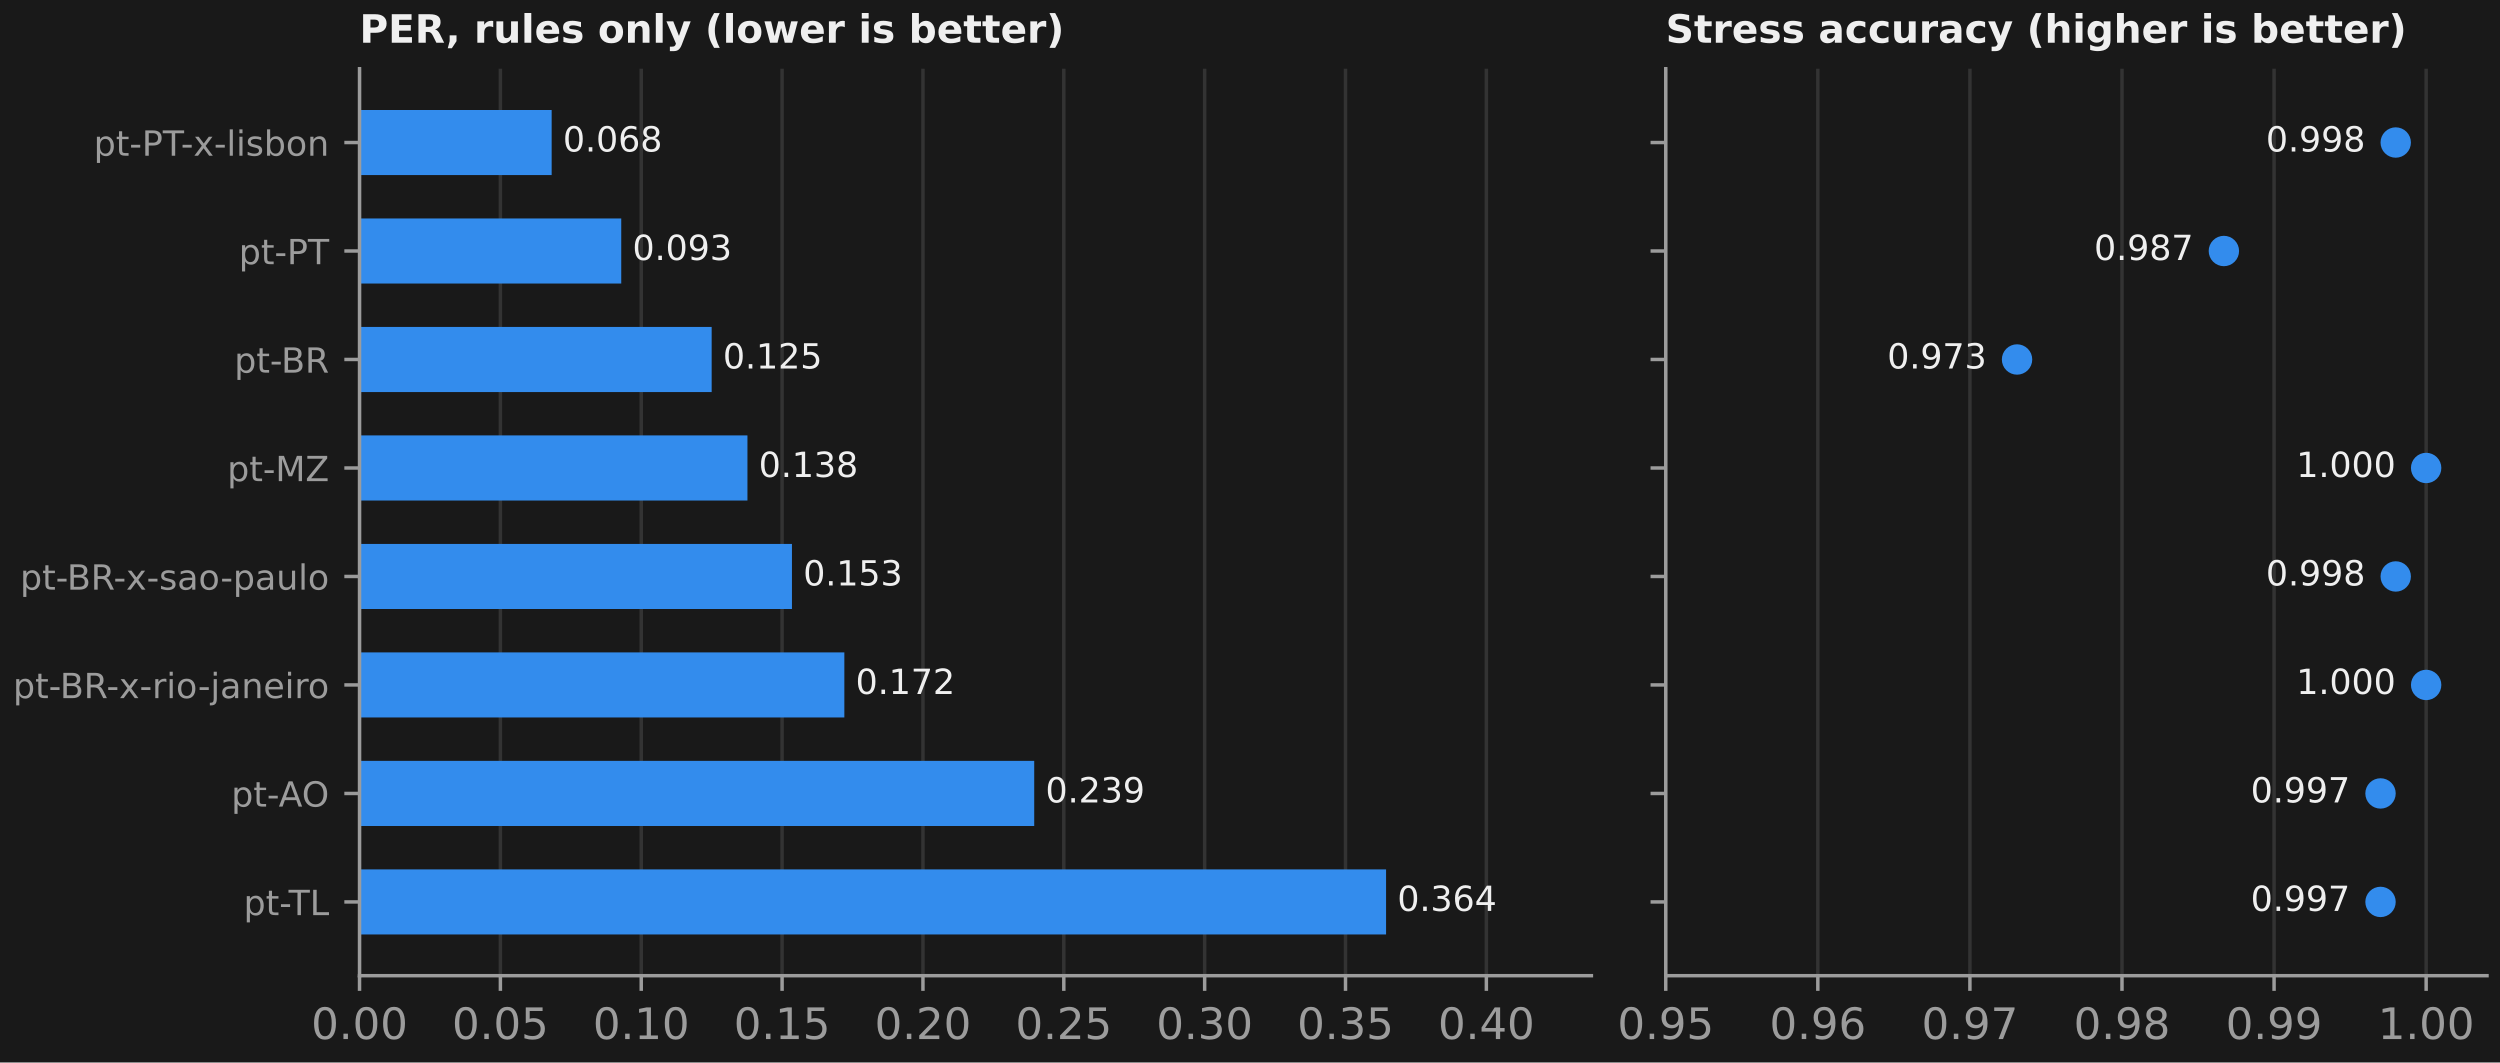
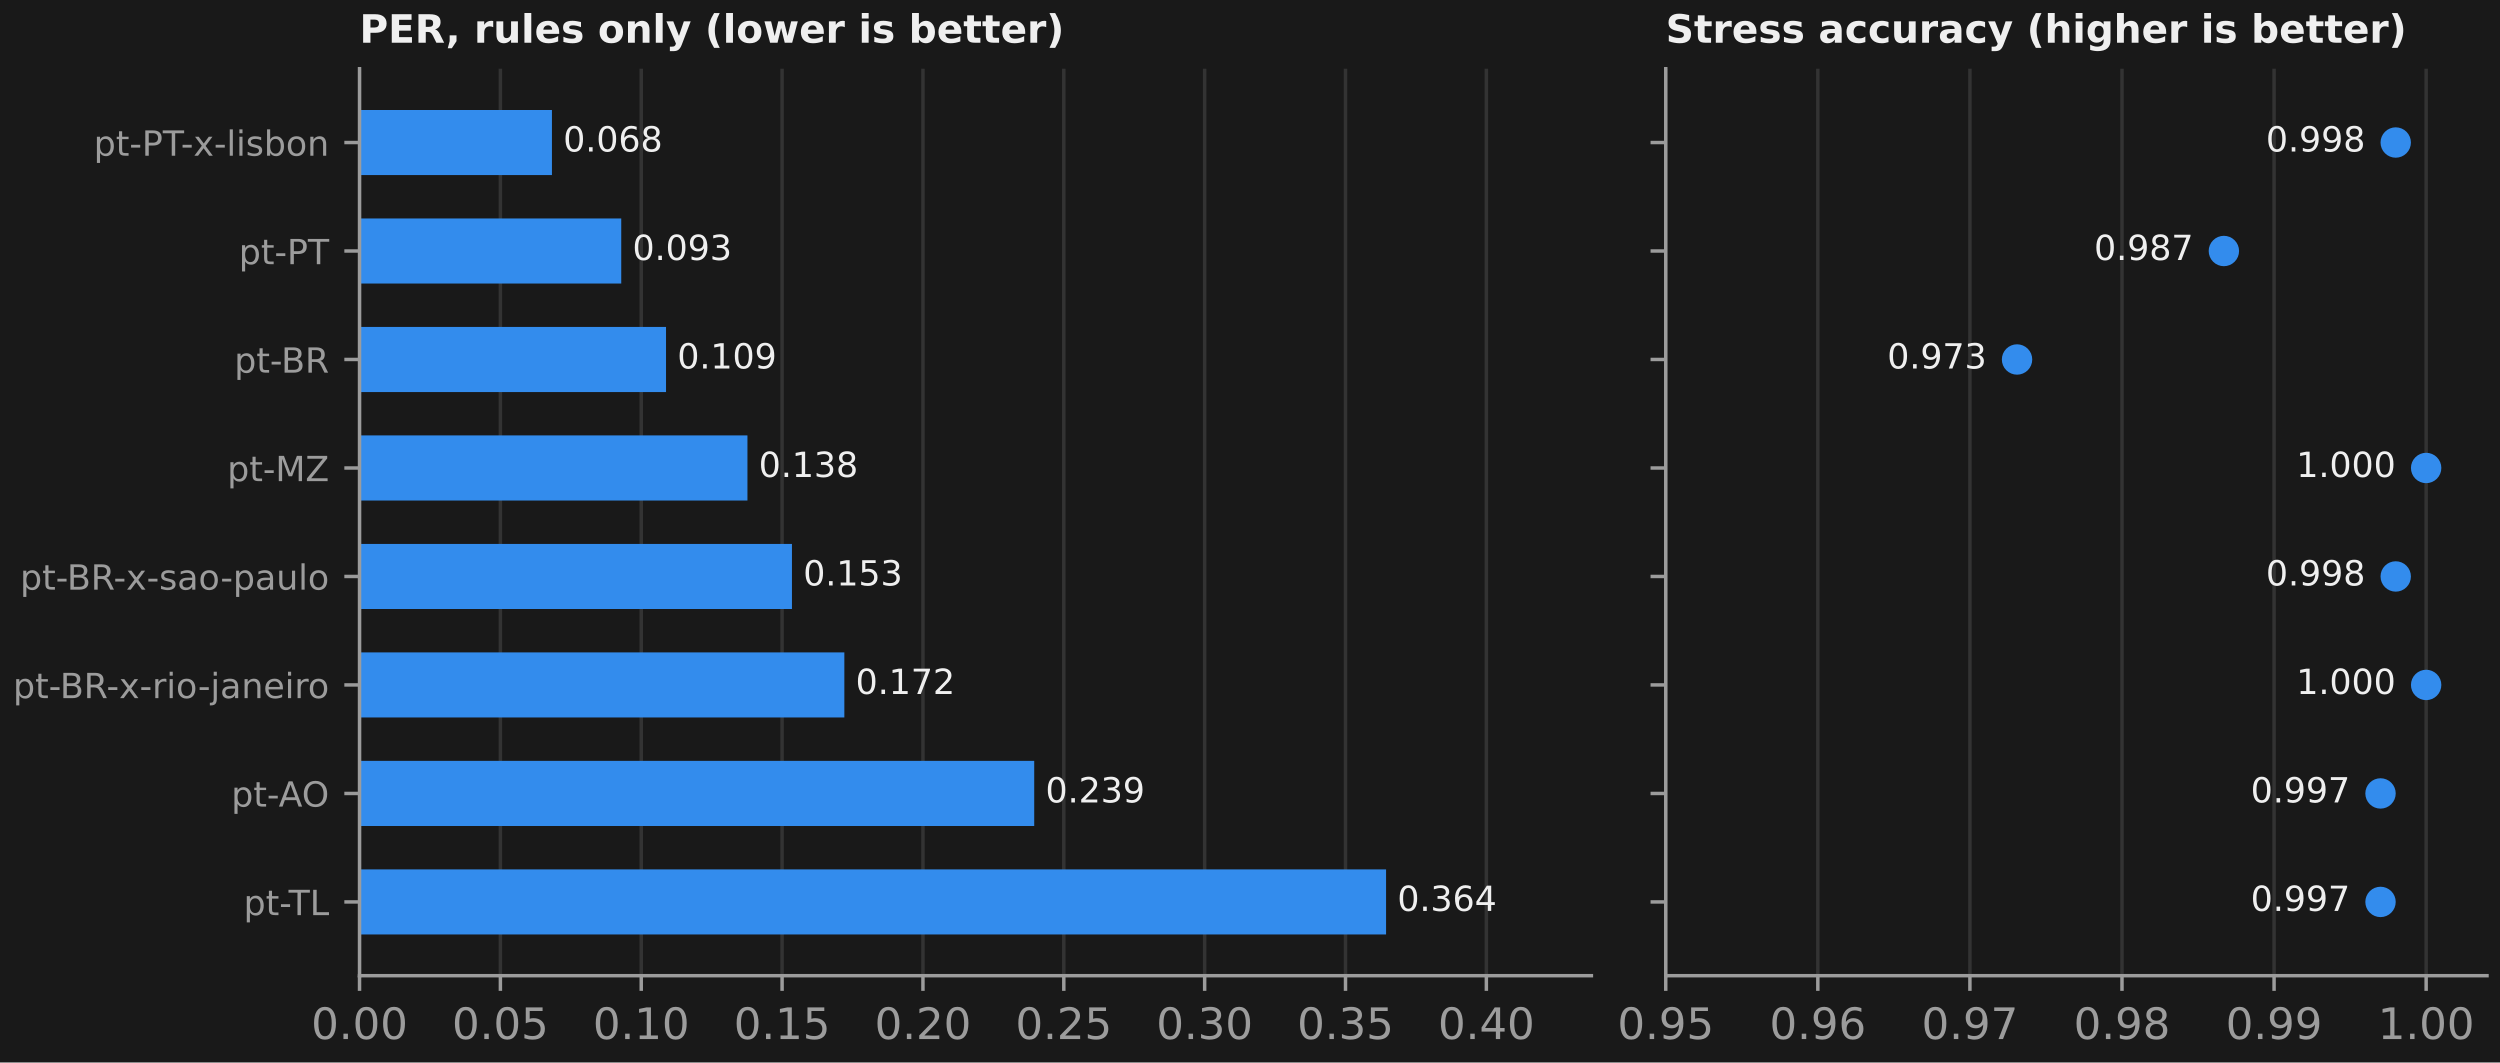
<svg xmlns="http://www.w3.org/2000/svg" xmlns:xlink="http://www.w3.org/1999/xlink" width="576pt" height="244.8pt" viewBox="0 0 576 244.8" version="1.1">
  <defs>
    <style type="text/css">*{stroke-linejoin: round; stroke-linecap: butt}</style>
  </defs>
  <g id="figure_1">
    <g id="patch_1">
      <path d="M 0 244.8  L 576 244.8  L 576 0  L 0 0  z " style="fill: #191919" />
    </g>
    <g id="axes_1">
      <g id="patch_2">
        <path d="M 82.836 224.8  L 366.654 224.8  L 366.654 15.839  L 82.836 15.839  z " style="fill: #191919" />
      </g>
      <g id="matplotlib.axis_1">
        <g id="xtick_1">
          <g id="line2d_1">
            <path d="M 82.836 224.8  L 82.836 15.839  " clip-path="url(#pa067309604)" style="fill: none; stroke: #333333; stroke-width: 0.8; stroke-linecap: square" />
          </g>
          <g id="line2d_2">
            <defs>
              <path id="mc3cc2e16f8" d="M 0 0  L 0 3.5  " style="stroke: #9c9c9c; stroke-width: 0.8" />
            </defs>
            <g>
              <use xlink:href="#mc3cc2e16f8" x="82.836" y="224.8" style="fill: #9c9c9c; stroke: #9c9c9c; stroke-width: 0.8" />
            </g>
          </g>
          <g id="text_1">
            <text style="font-size: 10px; font-family: 'DejaVu Sans', 'Bitstream Vera Sans', 'Computer Modern Sans Serif', 'Lucida Grande', 'Verdana', 'Geneva', 'Lucid', 'Arial', 'Helvetica', 'Avant Garde', sans-serif; text-anchor: middle; fill: #9c9c9c" x="82.836" y="239.397" transform="rotate(-0 82.83649 239.3974)">0.00</text>
          </g>
        </g>
        <g id="xtick_2">
          <g id="line2d_3">
            <path d="M 115.289 224.8  L 115.289 15.839  " clip-path="url(#pa067309604)" style="fill: none; stroke: #333333; stroke-width: 0.8; stroke-linecap: square" />
          </g>
          <g id="line2d_4">
            <g>
              <use xlink:href="#mc3cc2e16f8" x="115.289" y="224.8" style="fill: #9c9c9c; stroke: #9c9c9c; stroke-width: 0.8" />
            </g>
          </g>
          <g id="text_2">
            <text style="font-size: 10px; font-family: 'DejaVu Sans', 'Bitstream Vera Sans', 'Computer Modern Sans Serif', 'Lucida Grande', 'Verdana', 'Geneva', 'Lucid', 'Arial', 'Helvetica', 'Avant Garde', sans-serif; text-anchor: middle; fill: #9c9c9c" x="115.289" y="239.397" transform="rotate(-0 115.2892 239.3974)">0.05</text>
          </g>
        </g>
        <g id="xtick_3">
          <g id="line2d_5">
            <path d="M 147.742 224.8  L 147.742 15.839  " clip-path="url(#pa067309604)" style="fill: none; stroke: #333333; stroke-width: 0.8; stroke-linecap: square" />
          </g>
          <g id="line2d_6">
            <g>
              <use xlink:href="#mc3cc2e16f8" x="147.742" y="224.8" style="fill: #9c9c9c; stroke: #9c9c9c; stroke-width: 0.8" />
            </g>
          </g>
          <g id="text_3">
            <text style="font-size: 10px; font-family: 'DejaVu Sans', 'Bitstream Vera Sans', 'Computer Modern Sans Serif', 'Lucida Grande', 'Verdana', 'Geneva', 'Lucid', 'Arial', 'Helvetica', 'Avant Garde', sans-serif; text-anchor: middle; fill: #9c9c9c" x="147.742" y="239.397" transform="rotate(-0 147.7418 239.3974)">0.10</text>
          </g>
        </g>
        <g id="xtick_4">
          <g id="line2d_7">
            <path d="M 180.194 224.8  L 180.194 15.839  " clip-path="url(#pa067309604)" style="fill: none; stroke: #333333; stroke-width: 0.8; stroke-linecap: square" />
          </g>
          <g id="line2d_8">
            <g>
              <use xlink:href="#mc3cc2e16f8" x="180.194" y="224.8" style="fill: #9c9c9c; stroke: #9c9c9c; stroke-width: 0.8" />
            </g>
          </g>
          <g id="text_4">
            <text style="font-size: 10px; font-family: 'DejaVu Sans', 'Bitstream Vera Sans', 'Computer Modern Sans Serif', 'Lucida Grande', 'Verdana', 'Geneva', 'Lucid', 'Arial', 'Helvetica', 'Avant Garde', sans-serif; text-anchor: middle; fill: #9c9c9c" x="180.194" y="239.397" transform="rotate(-0 180.1945 239.3974)">0.15</text>
          </g>
        </g>
        <g id="xtick_5">
          <g id="line2d_9">
            <path d="M 212.647 224.8  L 212.647 15.839  " clip-path="url(#pa067309604)" style="fill: none; stroke: #333333; stroke-width: 0.8; stroke-linecap: square" />
          </g>
          <g id="line2d_10">
            <g>
              <use xlink:href="#mc3cc2e16f8" x="212.647" y="224.8" style="fill: #9c9c9c; stroke: #9c9c9c; stroke-width: 0.8" />
            </g>
          </g>
          <g id="text_5">
            <text style="font-size: 10px; font-family: 'DejaVu Sans', 'Bitstream Vera Sans', 'Computer Modern Sans Serif', 'Lucida Grande', 'Verdana', 'Geneva', 'Lucid', 'Arial', 'Helvetica', 'Avant Garde', sans-serif; text-anchor: middle; fill: #9c9c9c" x="212.647" y="239.397" transform="rotate(-0 212.6471 239.3974)">0.20</text>
          </g>
        </g>
        <g id="xtick_6">
          <g id="line2d_11">
            <path d="M 245.1 224.8  L 245.1 15.839  " clip-path="url(#pa067309604)" style="fill: none; stroke: #333333; stroke-width: 0.8; stroke-linecap: square" />
          </g>
          <g id="line2d_12">
            <g>
              <use xlink:href="#mc3cc2e16f8" x="245.1" y="224.8" style="fill: #9c9c9c; stroke: #9c9c9c; stroke-width: 0.8" />
            </g>
          </g>
          <g id="text_6">
            <text style="font-size: 10px; font-family: 'DejaVu Sans', 'Bitstream Vera Sans', 'Computer Modern Sans Serif', 'Lucida Grande', 'Verdana', 'Geneva', 'Lucid', 'Arial', 'Helvetica', 'Avant Garde', sans-serif; text-anchor: middle; fill: #9c9c9c" x="245.1" y="239.397" transform="rotate(-0 245.0998 239.3974)">0.25</text>
          </g>
        </g>
        <g id="xtick_7">
          <g id="line2d_13">
            <path d="M 277.552 224.8  L 277.552 15.839  " clip-path="url(#pa067309604)" style="fill: none; stroke: #333333; stroke-width: 0.8; stroke-linecap: square" />
          </g>
          <g id="line2d_14">
            <g>
              <use xlink:href="#mc3cc2e16f8" x="277.552" y="224.8" style="fill: #9c9c9c; stroke: #9c9c9c; stroke-width: 0.8" />
            </g>
          </g>
          <g id="text_7">
            <text style="font-size: 10px; font-family: 'DejaVu Sans', 'Bitstream Vera Sans', 'Computer Modern Sans Serif', 'Lucida Grande', 'Verdana', 'Geneva', 'Lucid', 'Arial', 'Helvetica', 'Avant Garde', sans-serif; text-anchor: middle; fill: #9c9c9c" x="277.552" y="239.397" transform="rotate(-0 277.5525 239.3974)">0.30</text>
          </g>
        </g>
        <g id="xtick_8">
          <g id="line2d_15">
            <path d="M 310.005 224.8  L 310.005 15.839  " clip-path="url(#pa067309604)" style="fill: none; stroke: #333333; stroke-width: 0.8; stroke-linecap: square" />
          </g>
          <g id="line2d_16">
            <g>
              <use xlink:href="#mc3cc2e16f8" x="310.005" y="224.8" style="fill: #9c9c9c; stroke: #9c9c9c; stroke-width: 0.8" />
            </g>
          </g>
          <g id="text_8">
            <text style="font-size: 10px; font-family: 'DejaVu Sans', 'Bitstream Vera Sans', 'Computer Modern Sans Serif', 'Lucida Grande', 'Verdana', 'Geneva', 'Lucid', 'Arial', 'Helvetica', 'Avant Garde', sans-serif; text-anchor: middle; fill: #9c9c9c" x="310.005" y="239.397" transform="rotate(-0 310.0051 239.3974)">0.35</text>
          </g>
        </g>
        <g id="xtick_9">
          <g id="line2d_17">
            <path d="M 342.458 224.8  L 342.458 15.839  " clip-path="url(#pa067309604)" style="fill: none; stroke: #333333; stroke-width: 0.8; stroke-linecap: square" />
          </g>
          <g id="line2d_18">
            <g>
              <use xlink:href="#mc3cc2e16f8" x="342.458" y="224.8" style="fill: #9c9c9c; stroke: #9c9c9c; stroke-width: 0.8" />
            </g>
          </g>
          <g id="text_9">
            <text style="font-size: 10px; font-family: 'DejaVu Sans', 'Bitstream Vera Sans', 'Computer Modern Sans Serif', 'Lucida Grande', 'Verdana', 'Geneva', 'Lucid', 'Arial', 'Helvetica', 'Avant Garde', sans-serif; text-anchor: middle; fill: #9c9c9c" x="342.458" y="239.397" transform="rotate(-0 342.4578 239.3974)">0.40</text>
          </g>
        </g>
      </g>
      <g id="matplotlib.axis_2">
        <g id="ytick_1">
          <g id="line2d_19">
            <defs>
              <path id="m61c7a5ba7b" d="M 0 0  L -3.5 0  " style="stroke: #9c9c9c; stroke-width: 0.8" />
            </defs>
            <g>
              <use xlink:href="#m61c7a5ba7b" x="82.836" y="32.836" style="fill: #9c9c9c; stroke: #9c9c9c; stroke-width: 0.8" />
            </g>
          </g>
          <g id="text_10">
            <text style="font-size: 8px; font-family: 'DejaVu Sans', 'Bitstream Vera Sans', 'Computer Modern Sans Serif', 'Lucida Grande', 'Verdana', 'Geneva', 'Lucid', 'Arial', 'Helvetica', 'Avant Garde', sans-serif; text-anchor: end; fill: #9c9c9c" x="75.836" y="35.875" transform="rotate(-0 75.83649 35.87503)">pt-PT-x-lisbon</text>
          </g>
        </g>
        <g id="ytick_2">
          <g id="line2d_20">
            <g>
              <use xlink:href="#m61c7a5ba7b" x="82.836" y="57.831" style="fill: #9c9c9c; stroke: #9c9c9c; stroke-width: 0.8" />
            </g>
          </g>
          <g id="text_11">
            <text style="font-size: 8px; font-family: 'DejaVu Sans', 'Bitstream Vera Sans', 'Computer Modern Sans Serif', 'Lucida Grande', 'Verdana', 'Geneva', 'Lucid', 'Arial', 'Helvetica', 'Avant Garde', sans-serif; text-anchor: end; fill: #9c9c9c" x="75.836" y="60.87" transform="rotate(-0 75.83649 60.87004)">pt-PT</text>
          </g>
        </g>
        <g id="ytick_3">
          <g id="line2d_21">
            <g>
              <use xlink:href="#m61c7a5ba7b" x="82.836" y="82.826" style="fill: #9c9c9c; stroke: #9c9c9c; stroke-width: 0.8" />
            </g>
          </g>
          <g id="text_12">
            <text style="font-size: 8px; font-family: 'DejaVu Sans', 'Bitstream Vera Sans', 'Computer Modern Sans Serif', 'Lucida Grande', 'Verdana', 'Geneva', 'Lucid', 'Arial', 'Helvetica', 'Avant Garde', sans-serif; text-anchor: end; fill: #9c9c9c" x="75.836" y="85.865" transform="rotate(-0 75.83649 85.86537)">pt-BR</text>
          </g>
        </g>
        <g id="ytick_4">
          <g id="line2d_22">
            <g>
              <use xlink:href="#m61c7a5ba7b" x="82.836" y="107.822" style="fill: #9c9c9c; stroke: #9c9c9c; stroke-width: 0.8" />
            </g>
          </g>
          <g id="text_13">
            <text style="font-size: 8px; font-family: 'DejaVu Sans', 'Bitstream Vera Sans', 'Computer Modern Sans Serif', 'Lucida Grande', 'Verdana', 'Geneva', 'Lucid', 'Arial', 'Helvetica', 'Avant Garde', sans-serif; text-anchor: end; fill: #9c9c9c" x="75.836" y="110.861" transform="rotate(-0 75.83649 110.8607)">pt-MZ</text>
          </g>
        </g>
        <g id="ytick_5">
          <g id="line2d_23">
            <g>
              <use xlink:href="#m61c7a5ba7b" x="82.836" y="132.817" style="fill: #9c9c9c; stroke: #9c9c9c; stroke-width: 0.8" />
            </g>
          </g>
          <g id="text_14">
            <text style="font-size: 8px; font-family: 'DejaVu Sans', 'Bitstream Vera Sans', 'Computer Modern Sans Serif', 'Lucida Grande', 'Verdana', 'Geneva', 'Lucid', 'Arial', 'Helvetica', 'Avant Garde', sans-serif; text-anchor: end; fill: #9c9c9c" x="75.836" y="135.856" transform="rotate(-0 75.83649 135.8563)">pt-BR-x-sao-paulo</text>
          </g>
        </g>
        <g id="ytick_6">
          <g id="line2d_24">
            <g>
              <use xlink:href="#m61c7a5ba7b" x="82.836" y="157.812" style="fill: #9c9c9c; stroke: #9c9c9c; stroke-width: 0.8" />
            </g>
          </g>
          <g id="text_15">
            <text style="font-size: 8px; font-family: 'DejaVu Sans', 'Bitstream Vera Sans', 'Computer Modern Sans Serif', 'Lucida Grande', 'Verdana', 'Geneva', 'Lucid', 'Arial', 'Helvetica', 'Avant Garde', sans-serif; text-anchor: end; fill: #9c9c9c" x="75.836" y="160.852" transform="rotate(-0 75.83649 160.8517)">pt-BR-x-rio-janeiro</text>
          </g>
        </g>
        <g id="ytick_7">
          <g id="line2d_25">
            <g>
              <use xlink:href="#m61c7a5ba7b" x="82.836" y="182.808" style="fill: #9c9c9c; stroke: #9c9c9c; stroke-width: 0.8" />
            </g>
          </g>
          <g id="text_16">
            <text style="font-size: 8px; font-family: 'DejaVu Sans', 'Bitstream Vera Sans', 'Computer Modern Sans Serif', 'Lucida Grande', 'Verdana', 'Geneva', 'Lucid', 'Arial', 'Helvetica', 'Avant Garde', sans-serif; text-anchor: end; fill: #9c9c9c" x="75.836" y="185.847" transform="rotate(-0 75.83649 185.8467)">pt-AO</text>
          </g>
        </g>
        <g id="ytick_8">
          <g id="line2d_26">
            <g>
              <use xlink:href="#m61c7a5ba7b" x="82.836" y="207.803" style="fill: #9c9c9c; stroke: #9c9c9c; stroke-width: 0.8" />
            </g>
          </g>
          <g id="text_17">
            <text style="font-size: 8px; font-family: 'DejaVu Sans', 'Bitstream Vera Sans', 'Computer Modern Sans Serif', 'Lucida Grande', 'Verdana', 'Geneva', 'Lucid', 'Arial', 'Helvetica', 'Avant Garde', sans-serif; text-anchor: end; fill: #9c9c9c" x="75.836" y="210.842" transform="rotate(-0 75.83649 210.842)">pt-TL</text>
          </g>
        </g>
      </g>
      <g id="patch_3">
-         <path d="M 82.836 25.337  L 127.102 25.337  L 127.102 40.334  L 82.836 40.334  z " clip-path="url(#pa067309604)" style="fill: #338ced" />
+         <path d="M 82.836 25.337  L 127.167 25.337  L 127.167 40.334  L 82.836 40.334  z " clip-path="url(#pa067309604)" style="fill: #338ced" />
      </g>
      <g id="patch_4">
        <path d="M 82.836 50.332  L 143.134 50.332  L 143.134 65.33  L 82.836 65.33  z " clip-path="url(#pa067309604)" style="fill: #338ced" />
      </g>
      <g id="patch_5">
-         <path d="M 82.836 75.328  L 163.968 75.328  L 163.968 90.325  L 82.836 90.325  z " clip-path="url(#pa067309604)" style="fill: #338ced" />
+         <path d="M 82.836 75.328  L 153.453 75.328  L 153.453 90.325  L 82.836 90.325  z " clip-path="url(#pa067309604)" style="fill: #338ced" />
      </g>
      <g id="patch_6">
        <path d="M 82.836 100.323  L 172.211 100.323  L 172.211 115.32  L 82.836 115.32  z " clip-path="url(#pa067309604)" style="fill: #338ced" />
      </g>
      <g id="patch_7">
        <path d="M 82.836 125.318  L 182.466 125.318  L 182.466 140.316  L 82.836 140.316  z " clip-path="url(#pa067309604)" style="fill: #338ced" />
      </g>
      <g id="patch_8">
        <path d="M 82.836 150.314  L 194.539 150.314  L 194.539 165.311  L 82.836 165.311  z " clip-path="url(#pa067309604)" style="fill: #338ced" />
      </g>
      <g id="patch_9">
        <path d="M 82.836 175.309  L 238.285 175.309  L 238.285 190.306  L 82.836 190.306  z " clip-path="url(#pa067309604)" style="fill: #338ced" />
      </g>
      <g id="patch_10">
        <path d="M 82.836 200.304  L 319.351 200.304  L 319.351 215.302  L 82.836 215.302  z " clip-path="url(#pa067309604)" style="fill: #338ced" />
      </g>
      <g id="patch_11">
        <path d="M 82.836 224.8  L 82.836 15.839  " style="fill: none; stroke: #9c9c9c; stroke-width: 0.8; stroke-linejoin: miter; stroke-linecap: square" />
      </g>
      <g id="patch_12">
        <path d="M 82.836 224.8  L 366.654 224.8  " style="fill: none; stroke: #9c9c9c; stroke-width: 0.8; stroke-linejoin: miter; stroke-linecap: square" />
      </g>
      <g id="text_18">
-         <text style="font-size: 8px; font-family: 'DejaVu Sans', 'Bitstream Vera Sans', 'Computer Modern Sans Serif', 'Lucida Grande', 'Verdana', 'Geneva', 'Lucid', 'Arial', 'Helvetica', 'Avant Garde', sans-serif; text-anchor: start; fill: #efefef" x="129.698" y="34.914" transform="rotate(-0 129.6981 34.91378)">0.068</text>
+         <text style="font-size: 8px; font-family: 'DejaVu Sans', 'Bitstream Vera Sans', 'Computer Modern Sans Serif', 'Lucida Grande', 'Verdana', 'Geneva', 'Lucid', 'Arial', 'Helvetica', 'Avant Garde', sans-serif; text-anchor: start; fill: #efefef" x="129.763" y="34.914" transform="rotate(-0 129.763 34.91378)">0.068</text>
      </g>
      <g id="text_19">
        <text style="font-size: 8px; font-family: 'DejaVu Sans', 'Bitstream Vera Sans', 'Computer Modern Sans Serif', 'Lucida Grande', 'Verdana', 'Geneva', 'Lucid', 'Arial', 'Helvetica', 'Avant Garde', sans-serif; text-anchor: start; fill: #efefef" x="145.73" y="59.909" transform="rotate(-0 145.7297 59.90911)">0.093</text>
      </g>
      <g id="text_20">
-         <text style="font-size: 8px; font-family: 'DejaVu Sans', 'Bitstream Vera Sans', 'Computer Modern Sans Serif', 'Lucida Grande', 'Verdana', 'Geneva', 'Lucid', 'Arial', 'Helvetica', 'Avant Garde', sans-serif; text-anchor: start; fill: #efefef" x="166.564" y="84.904" transform="rotate(-0 166.5644 84.90443)">0.125</text>
+         <text style="font-size: 8px; font-family: 'DejaVu Sans', 'Bitstream Vera Sans', 'Computer Modern Sans Serif', 'Lucida Grande', 'Verdana', 'Geneva', 'Lucid', 'Arial', 'Helvetica', 'Avant Garde', sans-serif; text-anchor: start; fill: #efefef" x="156.05" y="84.904" transform="rotate(-0 156.0497 84.90443)">0.109</text>
      </g>
      <g id="text_21">
        <text style="font-size: 8px; font-family: 'DejaVu Sans', 'Bitstream Vera Sans', 'Computer Modern Sans Serif', 'Lucida Grande', 'Verdana', 'Geneva', 'Lucid', 'Arial', 'Helvetica', 'Avant Garde', sans-serif; text-anchor: start; fill: #efefef" x="174.807" y="109.9" transform="rotate(-0 174.8073 109.8998)">0.138</text>
      </g>
      <g id="text_22">
        <text style="font-size: 8px; font-family: 'DejaVu Sans', 'Bitstream Vera Sans', 'Computer Modern Sans Serif', 'Lucida Grande', 'Verdana', 'Geneva', 'Lucid', 'Arial', 'Helvetica', 'Avant Garde', sans-serif; text-anchor: start; fill: #efefef" x="185.062" y="134.895" transform="rotate(-0 185.0624 134.8951)">0.153</text>
      </g>
      <g id="text_23">
        <text style="font-size: 8px; font-family: 'DejaVu Sans', 'Bitstream Vera Sans', 'Computer Modern Sans Serif', 'Lucida Grande', 'Verdana', 'Geneva', 'Lucid', 'Arial', 'Helvetica', 'Avant Garde', sans-serif; text-anchor: start; fill: #efefef" x="197.135" y="159.89" transform="rotate(-0 197.1348 159.8904)">0.172</text>
      </g>
      <g id="text_24">
        <text style="font-size: 8px; font-family: 'DejaVu Sans', 'Bitstream Vera Sans', 'Computer Modern Sans Serif', 'Lucida Grande', 'Verdana', 'Geneva', 'Lucid', 'Arial', 'Helvetica', 'Avant Garde', sans-serif; text-anchor: start; fill: #efefef" x="240.881" y="184.886" transform="rotate(-0 240.8809 184.8857)">0.239</text>
      </g>
      <g id="text_25">
        <text style="font-size: 8px; font-family: 'DejaVu Sans', 'Bitstream Vera Sans', 'Computer Modern Sans Serif', 'Lucida Grande', 'Verdana', 'Geneva', 'Lucid', 'Arial', 'Helvetica', 'Avant Garde', sans-serif; text-anchor: start; fill: #efefef" x="321.948" y="209.881" transform="rotate(-0 321.9477 209.8811)">0.364</text>
      </g>
      <g id="text_26">
        <text style="font-weight: 700; font-size: 9px; font-family: 'DejaVu Sans', 'Bitstream Vera Sans', 'Computer Modern Sans Serif', 'Lucida Grande', 'Verdana', 'Geneva', 'Lucid', 'Arial', 'Helvetica', 'Avant Garde', sans-serif; text-anchor: start; fill: #efefef" x="82.836" y="9.839" transform="rotate(-0 82.83649 9.838834)">PER, rules only (lower is better)</text>
      </g>
    </g>
    <g id="axes_2">
      <g id="patch_13">
        <path d="M 383.788 224.8  L 573 224.8  L 573 15.839  L 383.788 15.839  z " style="fill: #191919" />
      </g>
      <g id="matplotlib.axis_3">
        <g id="xtick_10">
          <g id="line2d_27">
            <path d="M 383.788 224.8  L 383.788 15.839  " clip-path="url(#paff09547ee)" style="fill: none; stroke: #333333; stroke-width: 0.8; stroke-linecap: square" />
          </g>
          <g id="line2d_28">
            <g>
              <use xlink:href="#mc3cc2e16f8" x="383.788" y="224.8" style="fill: #9c9c9c; stroke: #9c9c9c; stroke-width: 0.8" />
            </g>
          </g>
          <g id="text_27">
            <text style="font-size: 10px; font-family: 'DejaVu Sans', 'Bitstream Vera Sans', 'Computer Modern Sans Serif', 'Lucida Grande', 'Verdana', 'Geneva', 'Lucid', 'Arial', 'Helvetica', 'Avant Garde', sans-serif; text-anchor: middle; fill: #9c9c9c" x="383.788" y="239.397" transform="rotate(-0 383.7878 239.3974)">0.95</text>
          </g>
        </g>
        <g id="xtick_11">
          <g id="line2d_29">
            <path d="M 418.827 224.8  L 418.827 15.839  " clip-path="url(#paff09547ee)" style="fill: none; stroke: #333333; stroke-width: 0.8; stroke-linecap: square" />
          </g>
          <g id="line2d_30">
            <g>
              <use xlink:href="#mc3cc2e16f8" x="418.827" y="224.8" style="fill: #9c9c9c; stroke: #9c9c9c; stroke-width: 0.8" />
            </g>
          </g>
          <g id="text_28">
            <text style="font-size: 10px; font-family: 'DejaVu Sans', 'Bitstream Vera Sans', 'Computer Modern Sans Serif', 'Lucida Grande', 'Verdana', 'Geneva', 'Lucid', 'Arial', 'Helvetica', 'Avant Garde', sans-serif; text-anchor: middle; fill: #9c9c9c" x="418.827" y="239.397" transform="rotate(-0 418.827 239.3974)">0.96</text>
          </g>
        </g>
        <g id="xtick_12">
          <g id="line2d_31">
            <path d="M 453.866 224.8  L 453.866 15.839  " clip-path="url(#paff09547ee)" style="fill: none; stroke: #333333; stroke-width: 0.8; stroke-linecap: square" />
          </g>
          <g id="line2d_32">
            <g>
              <use xlink:href="#mc3cc2e16f8" x="453.866" y="224.8" style="fill: #9c9c9c; stroke: #9c9c9c; stroke-width: 0.8" />
            </g>
          </g>
          <g id="text_29">
            <text style="font-size: 10px; font-family: 'DejaVu Sans', 'Bitstream Vera Sans', 'Computer Modern Sans Serif', 'Lucida Grande', 'Verdana', 'Geneva', 'Lucid', 'Arial', 'Helvetica', 'Avant Garde', sans-serif; text-anchor: middle; fill: #9c9c9c" x="453.866" y="239.397" transform="rotate(-0 453.8663 239.3974)">0.97</text>
          </g>
        </g>
        <g id="xtick_13">
          <g id="line2d_33">
            <path d="M 488.906 224.8  L 488.906 15.839  " clip-path="url(#paff09547ee)" style="fill: none; stroke: #333333; stroke-width: 0.8; stroke-linecap: square" />
          </g>
          <g id="line2d_34">
            <g>
              <use xlink:href="#mc3cc2e16f8" x="488.906" y="224.8" style="fill: #9c9c9c; stroke: #9c9c9c; stroke-width: 0.8" />
            </g>
          </g>
          <g id="text_30">
            <text style="font-size: 10px; font-family: 'DejaVu Sans', 'Bitstream Vera Sans', 'Computer Modern Sans Serif', 'Lucida Grande', 'Verdana', 'Geneva', 'Lucid', 'Arial', 'Helvetica', 'Avant Garde', sans-serif; text-anchor: middle; fill: #9c9c9c" x="488.906" y="239.397" transform="rotate(-0 488.9055 239.3974)">0.98</text>
          </g>
        </g>
        <g id="xtick_14">
          <g id="line2d_35">
            <path d="M 523.945 224.8  L 523.945 15.839  " clip-path="url(#paff09547ee)" style="fill: none; stroke: #333333; stroke-width: 0.8; stroke-linecap: square" />
          </g>
          <g id="line2d_36">
            <g>
              <use xlink:href="#mc3cc2e16f8" x="523.945" y="224.8" style="fill: #9c9c9c; stroke: #9c9c9c; stroke-width: 0.8" />
            </g>
          </g>
          <g id="text_31">
            <text style="font-size: 10px; font-family: 'DejaVu Sans', 'Bitstream Vera Sans', 'Computer Modern Sans Serif', 'Lucida Grande', 'Verdana', 'Geneva', 'Lucid', 'Arial', 'Helvetica', 'Avant Garde', sans-serif; text-anchor: middle; fill: #9c9c9c" x="523.945" y="239.397" transform="rotate(-0 523.9448 239.3974)">0.99</text>
          </g>
        </g>
        <g id="xtick_15">
          <g id="line2d_37">
            <path d="M 558.984 224.8  L 558.984 15.839  " clip-path="url(#paff09547ee)" style="fill: none; stroke: #333333; stroke-width: 0.8; stroke-linecap: square" />
          </g>
          <g id="line2d_38">
            <g>
              <use xlink:href="#mc3cc2e16f8" x="558.984" y="224.8" style="fill: #9c9c9c; stroke: #9c9c9c; stroke-width: 0.8" />
            </g>
          </g>
          <g id="text_32">
            <text style="font-size: 10px; font-family: 'DejaVu Sans', 'Bitstream Vera Sans', 'Computer Modern Sans Serif', 'Lucida Grande', 'Verdana', 'Geneva', 'Lucid', 'Arial', 'Helvetica', 'Avant Garde', sans-serif; text-anchor: middle; fill: #9c9c9c" x="558.984" y="239.397" transform="rotate(-0 558.9841 239.3974)">1.00</text>
          </g>
        </g>
      </g>
      <g id="matplotlib.axis_4">
        <g id="ytick_9">
          <g id="line2d_39">
            <g>
              <use xlink:href="#m61c7a5ba7b" x="383.788" y="32.836" style="fill: #9c9c9c; stroke: #9c9c9c; stroke-width: 0.8" />
            </g>
          </g>
        </g>
        <g id="ytick_10">
          <g id="line2d_40">
            <g>
              <use xlink:href="#m61c7a5ba7b" x="383.788" y="57.831" style="fill: #9c9c9c; stroke: #9c9c9c; stroke-width: 0.8" />
            </g>
          </g>
        </g>
        <g id="ytick_11">
          <g id="line2d_41">
            <g>
              <use xlink:href="#m61c7a5ba7b" x="383.788" y="82.826" style="fill: #9c9c9c; stroke: #9c9c9c; stroke-width: 0.8" />
            </g>
          </g>
        </g>
        <g id="ytick_12">
          <g id="line2d_42">
            <g>
              <use xlink:href="#m61c7a5ba7b" x="383.788" y="107.822" style="fill: #9c9c9c; stroke: #9c9c9c; stroke-width: 0.8" />
            </g>
          </g>
        </g>
        <g id="ytick_13">
          <g id="line2d_43">
            <g>
              <use xlink:href="#m61c7a5ba7b" x="383.788" y="132.817" style="fill: #9c9c9c; stroke: #9c9c9c; stroke-width: 0.8" />
            </g>
          </g>
        </g>
        <g id="ytick_14">
          <g id="line2d_44">
            <g>
              <use xlink:href="#m61c7a5ba7b" x="383.788" y="157.812" style="fill: #9c9c9c; stroke: #9c9c9c; stroke-width: 0.8" />
            </g>
          </g>
        </g>
        <g id="ytick_15">
          <g id="line2d_45">
            <g>
              <use xlink:href="#m61c7a5ba7b" x="383.788" y="182.808" style="fill: #9c9c9c; stroke: #9c9c9c; stroke-width: 0.8" />
            </g>
          </g>
        </g>
        <g id="ytick_16">
          <g id="line2d_46">
            <g>
              <use xlink:href="#m61c7a5ba7b" x="383.788" y="207.803" style="fill: #9c9c9c; stroke: #9c9c9c; stroke-width: 0.8" />
            </g>
          </g>
        </g>
      </g>
      <g id="patch_14">
        <path d="M 383.788 224.8  L 383.788 15.839  " style="fill: none; stroke: #9c9c9c; stroke-width: 0.8; stroke-linejoin: miter; stroke-linecap: square" />
      </g>
      <g id="patch_15">
        <path d="M 383.788 224.8  L 573 224.8  " style="fill: none; stroke: #9c9c9c; stroke-width: 0.8; stroke-linejoin: miter; stroke-linecap: square" />
      </g>
      <g id="PathCollection_1">
        <defs>
          <path id="mb6ce4388ad" d="M 0 3  C 0.796 3 1.559 2.684 2.121 2.121  C 2.684 1.559 3 0.796 3 0  C 3 -0.796 2.684 -1.559 2.121 -2.121  C 1.559 -2.684 0.796 -3 0 -3  C -0.796 -3 -1.559 -2.684 -2.121 -2.121  C -2.684 -1.559 -3 -0.796 -3 0  C -3 0.796 -2.684 1.559 -2.121 2.121  C -1.559 2.684 -0.796 3 0 3  z " style="stroke: #338ced" />
        </defs>
        <g clip-path="url(#paff09547ee)">
          <use xlink:href="#mb6ce4388ad" x="551.976" y="32.836" style="fill: #338ced; stroke: #338ced" />
          <use xlink:href="#mb6ce4388ad" x="512.382" y="57.831" style="fill: #338ced; stroke: #338ced" />
          <use xlink:href="#mb6ce4388ad" x="464.728" y="82.826" style="fill: #338ced; stroke: #338ced" />
          <use xlink:href="#mb6ce4388ad" x="558.984" y="107.822" style="fill: #338ced; stroke: #338ced" />
          <use xlink:href="#mb6ce4388ad" x="551.976" y="132.817" style="fill: #338ced; stroke: #338ced" />
          <use xlink:href="#mb6ce4388ad" x="558.984" y="157.812" style="fill: #338ced; stroke: #338ced" />
          <use xlink:href="#mb6ce4388ad" x="548.472" y="182.808" style="fill: #338ced; stroke: #338ced" />
          <use xlink:href="#mb6ce4388ad" x="548.472" y="207.803" style="fill: #338ced; stroke: #338ced" />
        </g>
      </g>
      <g id="text_33">
        <text style="font-size: 8px; font-family: 'DejaVu Sans', 'Bitstream Vera Sans', 'Computer Modern Sans Serif', 'Lucida Grande', 'Verdana', 'Geneva', 'Lucid', 'Arial', 'Helvetica', 'Avant Garde', sans-serif; text-anchor: end; fill: #efefef" x="544.968" y="34.914" transform="rotate(-0 544.9684 34.91378)">0.998</text>
      </g>
      <g id="text_34">
        <text style="font-size: 8px; font-family: 'DejaVu Sans', 'Bitstream Vera Sans', 'Computer Modern Sans Serif', 'Lucida Grande', 'Verdana', 'Geneva', 'Lucid', 'Arial', 'Helvetica', 'Avant Garde', sans-serif; text-anchor: end; fill: #efefef" x="505.374" y="59.909" transform="rotate(-0 505.374 59.90911)">0.987</text>
      </g>
      <g id="text_35">
        <text style="font-size: 8px; font-family: 'DejaVu Sans', 'Bitstream Vera Sans', 'Computer Modern Sans Serif', 'Lucida Grande', 'Verdana', 'Geneva', 'Lucid', 'Arial', 'Helvetica', 'Avant Garde', sans-serif; text-anchor: end; fill: #efefef" x="457.721" y="84.904" transform="rotate(-0 457.7206 84.90443)">0.973</text>
      </g>
      <g id="text_36">
        <text style="font-size: 8px; font-family: 'DejaVu Sans', 'Bitstream Vera Sans', 'Computer Modern Sans Serif', 'Lucida Grande', 'Verdana', 'Geneva', 'Lucid', 'Arial', 'Helvetica', 'Avant Garde', sans-serif; text-anchor: end; fill: #efefef" x="551.976" y="109.9" transform="rotate(-0 551.9762 109.8998)">1.000</text>
      </g>
      <g id="text_37">
        <text style="font-size: 8px; font-family: 'DejaVu Sans', 'Bitstream Vera Sans', 'Computer Modern Sans Serif', 'Lucida Grande', 'Verdana', 'Geneva', 'Lucid', 'Arial', 'Helvetica', 'Avant Garde', sans-serif; text-anchor: end; fill: #efefef" x="544.968" y="134.895" transform="rotate(-0 544.9684 134.8951)">0.998</text>
      </g>
      <g id="text_38">
        <text style="font-size: 8px; font-family: 'DejaVu Sans', 'Bitstream Vera Sans', 'Computer Modern Sans Serif', 'Lucida Grande', 'Verdana', 'Geneva', 'Lucid', 'Arial', 'Helvetica', 'Avant Garde', sans-serif; text-anchor: end; fill: #efefef" x="551.976" y="159.89" transform="rotate(-0 551.9762 159.8904)">1.000</text>
      </g>
      <g id="text_39">
        <text style="font-size: 8px; font-family: 'DejaVu Sans', 'Bitstream Vera Sans', 'Computer Modern Sans Serif', 'Lucida Grande', 'Verdana', 'Geneva', 'Lucid', 'Arial', 'Helvetica', 'Avant Garde', sans-serif; text-anchor: end; fill: #efefef" x="541.464" y="184.886" transform="rotate(-0 541.4644 184.8857)">0.997</text>
      </g>
      <g id="text_40">
        <text style="font-size: 8px; font-family: 'DejaVu Sans', 'Bitstream Vera Sans', 'Computer Modern Sans Serif', 'Lucida Grande', 'Verdana', 'Geneva', 'Lucid', 'Arial', 'Helvetica', 'Avant Garde', sans-serif; text-anchor: end; fill: #efefef" x="541.464" y="209.881" transform="rotate(-0 541.4644 209.8811)">0.997</text>
      </g>
      <g id="text_41">
        <text style="font-weight: 700; font-size: 9px; font-family: 'DejaVu Sans', 'Bitstream Vera Sans', 'Computer Modern Sans Serif', 'Lucida Grande', 'Verdana', 'Geneva', 'Lucid', 'Arial', 'Helvetica', 'Avant Garde', sans-serif; text-anchor: start; fill: #efefef" x="383.788" y="9.839" transform="rotate(-0 383.7878 9.838834)">Stress accuracy (higher is better)</text>
      </g>
    </g>
  </g>
  <defs>
    <clipPath id="pa067309604">
      <rect x="82.836" y="15.839" width="283.818" height="208.961" />
    </clipPath>
    <clipPath id="paff09547ee">
      <rect x="383.788" y="15.839" width="189.212" height="208.961" />
    </clipPath>
  </defs>
</svg>
